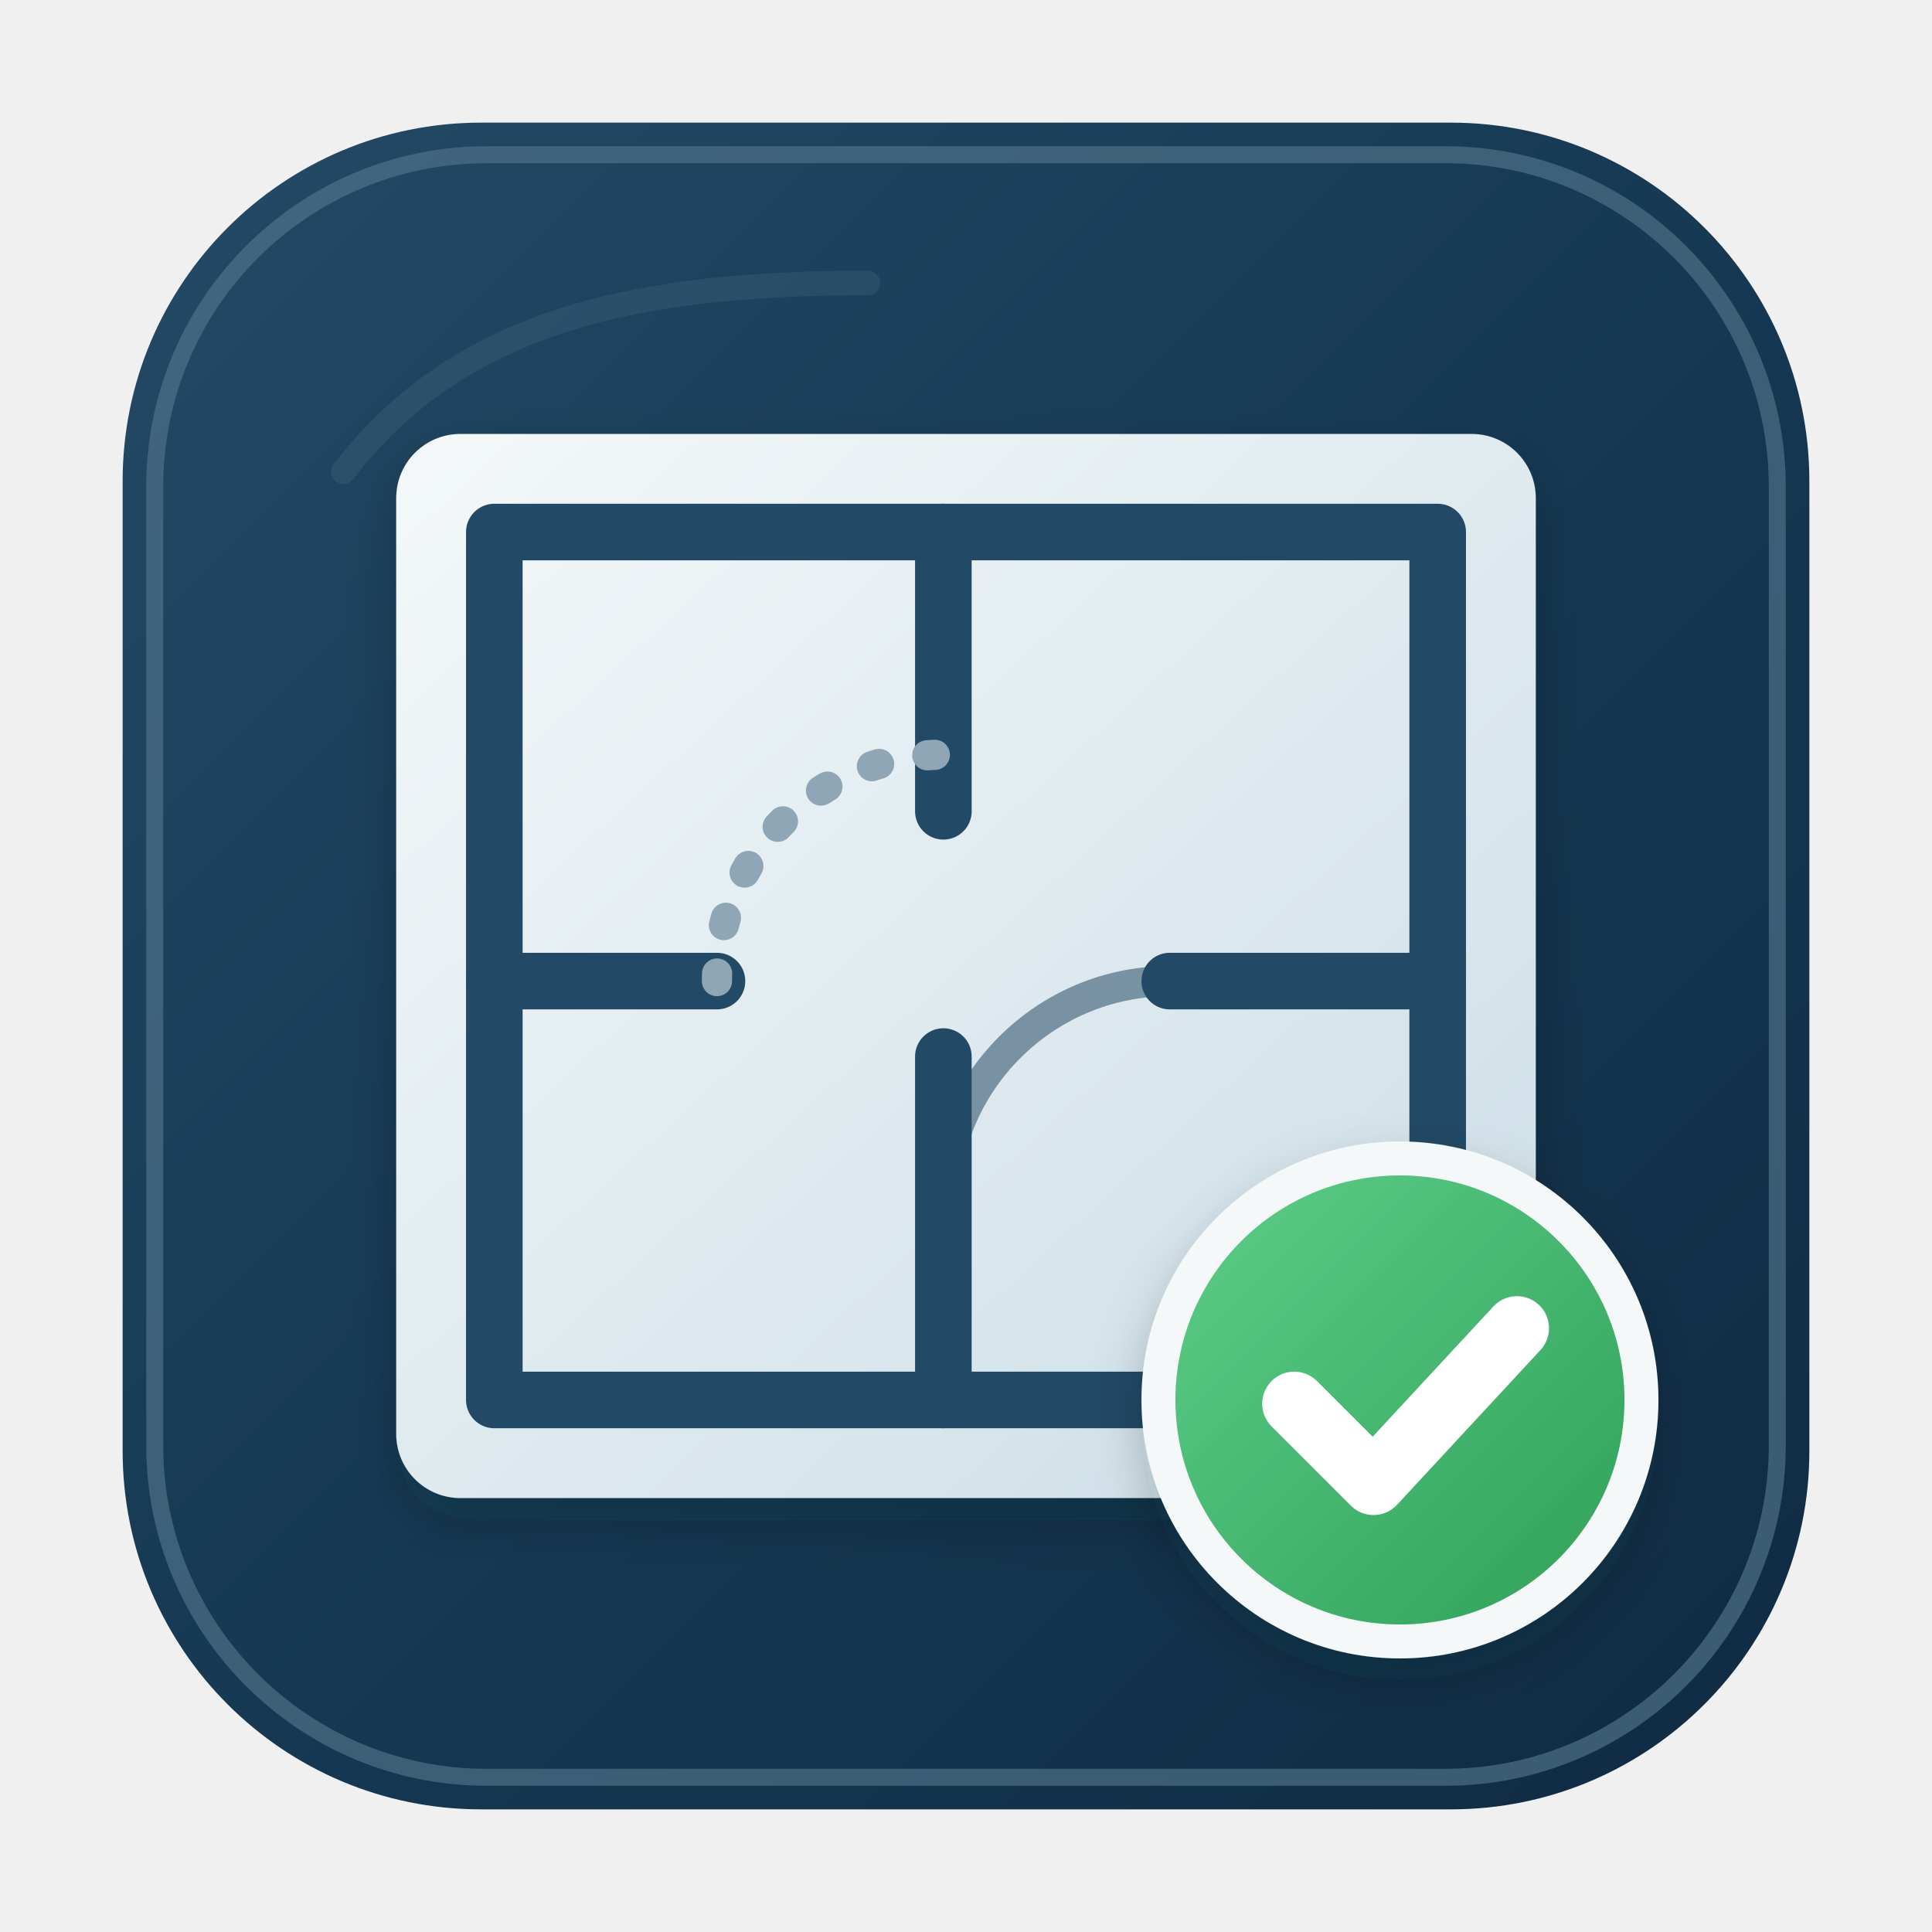
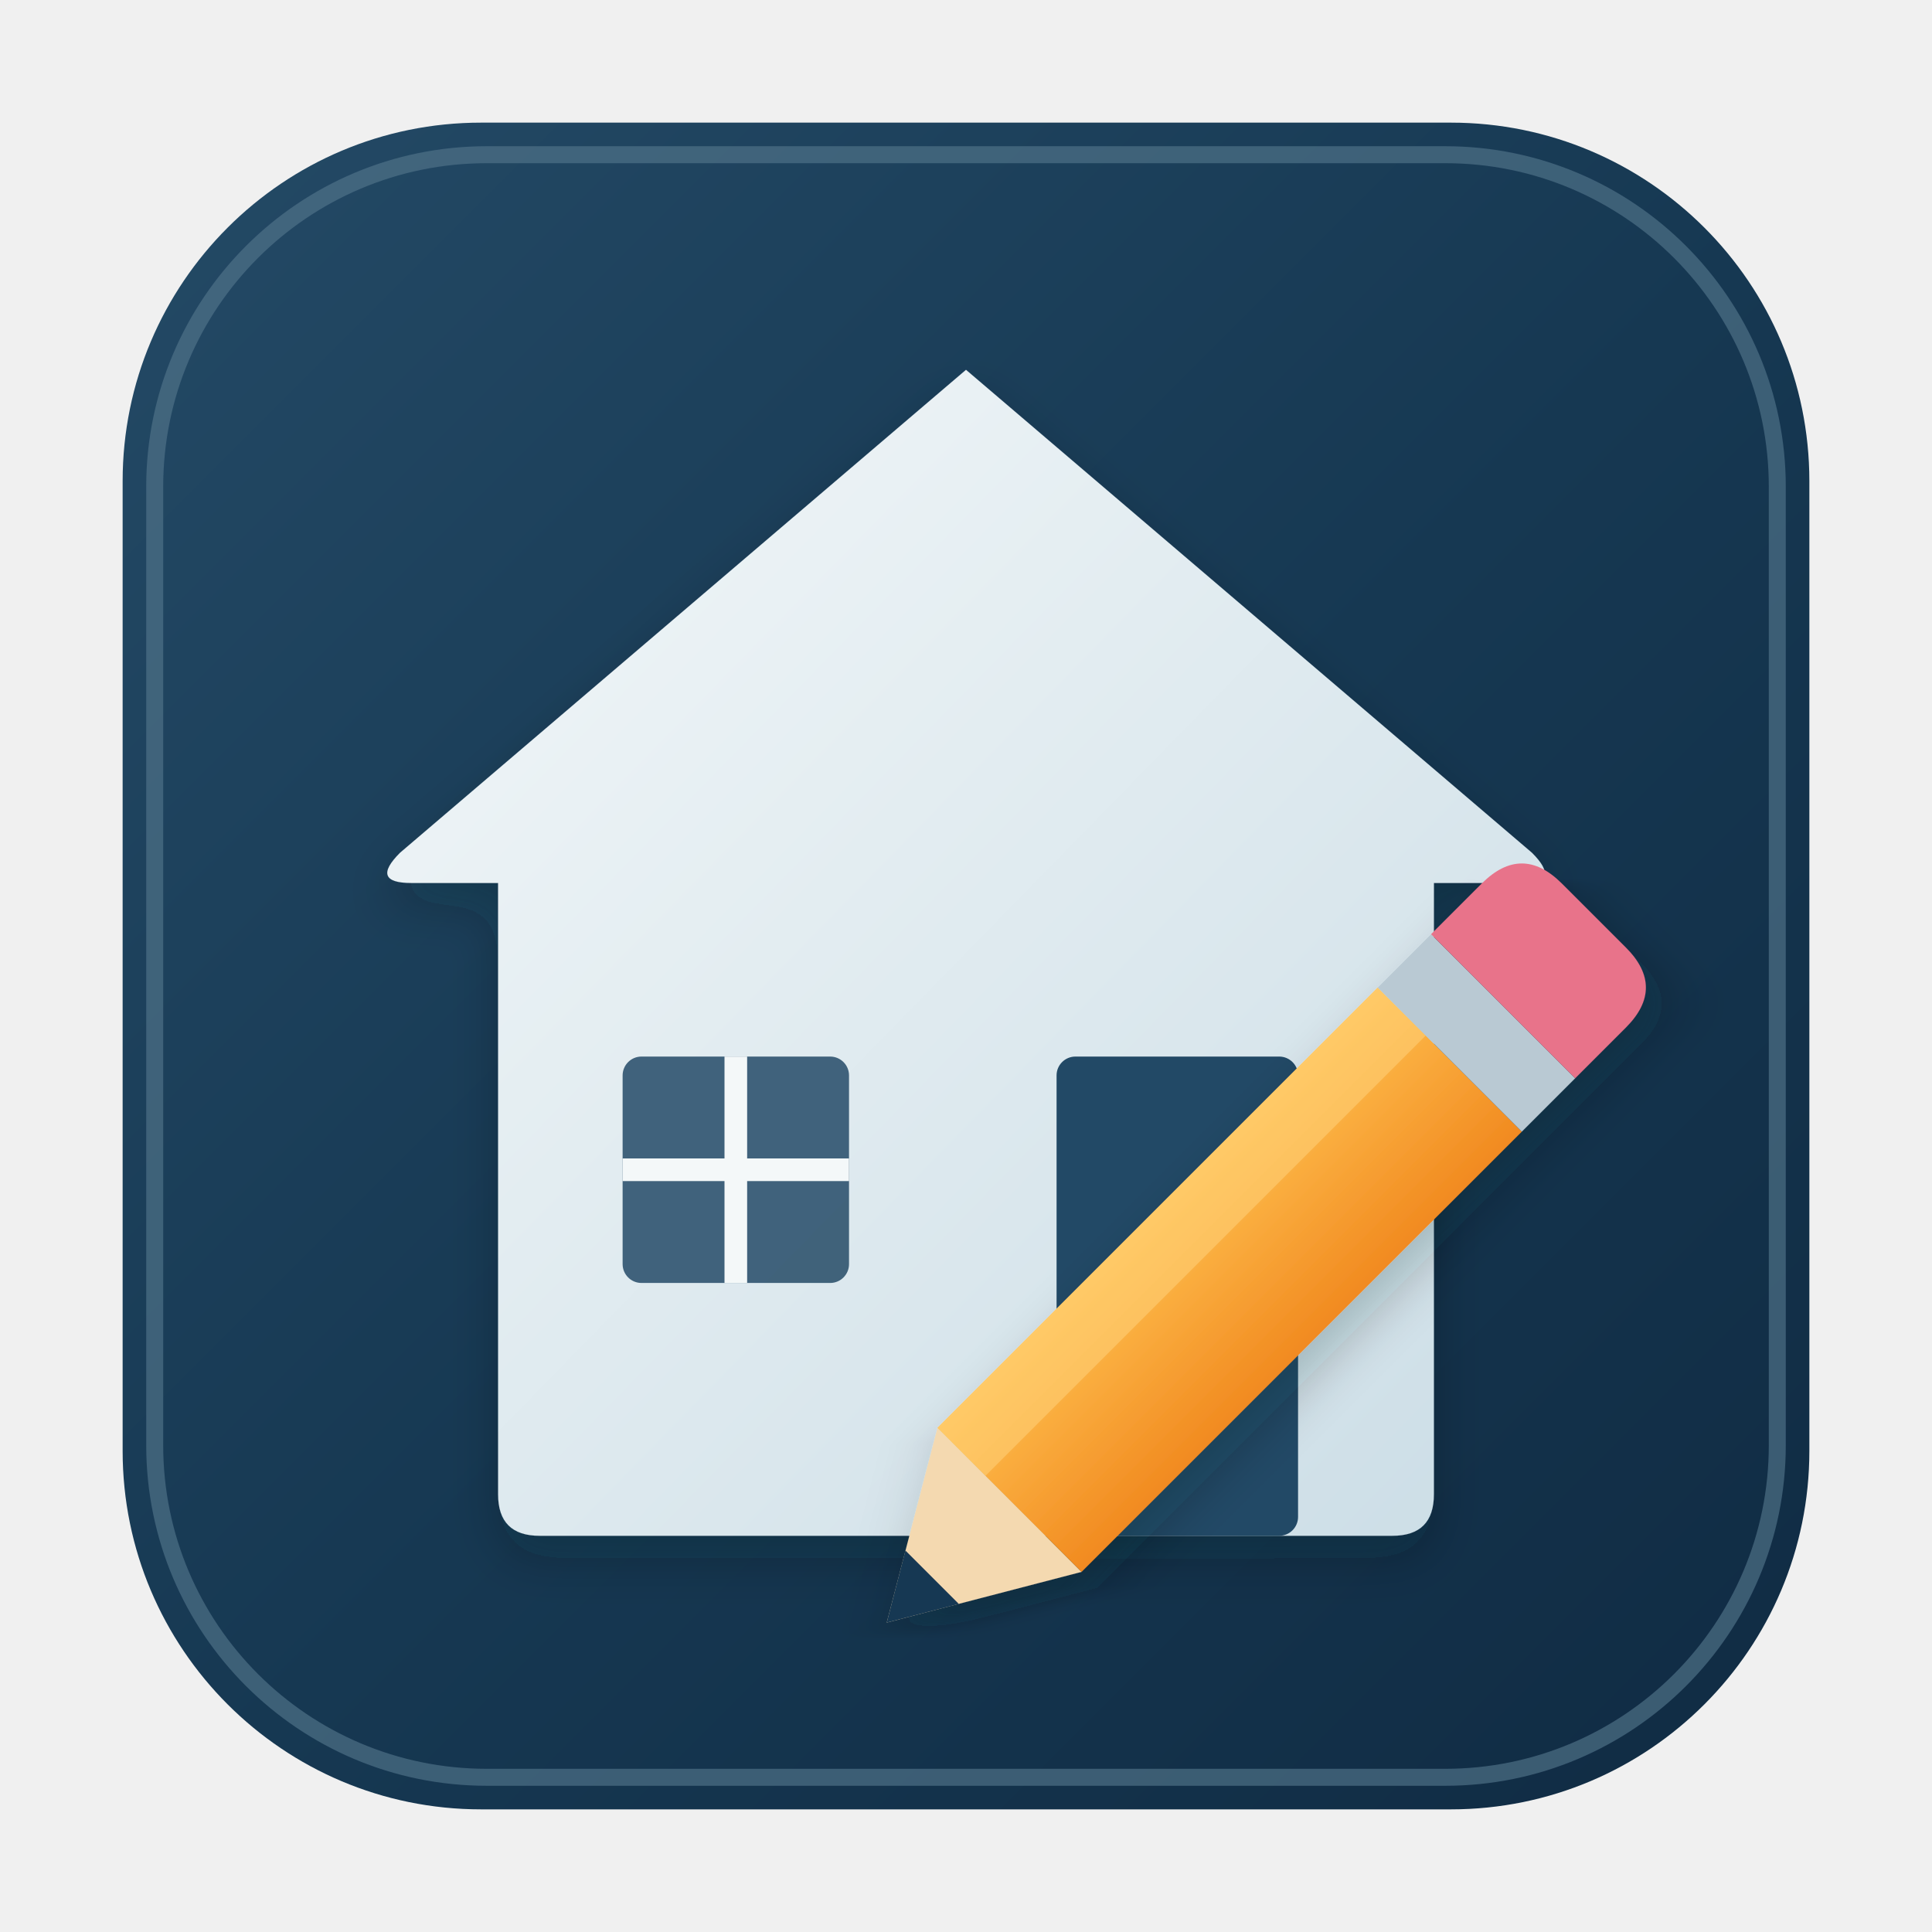
<svg xmlns="http://www.w3.org/2000/svg" width="1024" height="1024" viewBox="0 0 1024 1024">
  <defs>
    <linearGradient id="tile" x1="0" y1="0" x2="1" y2="1">
      <stop offset="0" stop-color="#244A66" />
      <stop offset="0.52" stop-color="#163852" />
      <stop offset="1" stop-color="#102B43" />
    </linearGradient>
    <linearGradient id="paper" x1="0" y1="0" x2="1" y2="1">
      <stop offset="0" stop-color="#F4F8F9" />
      <stop offset="1" stop-color="#CBDDE6" />
    </linearGradient>
    <linearGradient id="orange" x1="0" y1="0" x2="0" y2="1">
      <stop offset="0" stop-color="#FFC04F" />
      <stop offset="1" stop-color="#F18A20" />
    </linearGradient>
-     <linearGradient id="green" x1="0" y1="0" x2="1" y2="1">
-       <stop offset="0" stop-color="#5FD08A" />
-       <stop offset="1" stop-color="#2E9E57" />
-     </linearGradient>
    <filter id="shadow" x="-25%" y="-25%" width="150%" height="160%">
      <feDropShadow dx="0" dy="12" stdDeviation="13" flood-color="#041D2E" flood-opacity="0.23" />
    </filter>
  </defs>
  <rect x="65" y="65" width="894" height="894" rx="190" fill="url(#tile)" />
  <rect x="82" y="82" width="860" height="860" rx="176" fill="none" stroke="#52748B" stroke-width="9" opacity=".65" />
-   <path d="M182 250 C245 168 341 150 460 150" fill="none" stroke="#8EB1C4" stroke-opacity=".11" stroke-width="13" stroke-linecap="round" />
  <g filter="url(#shadow)">
-     <rect x="210" y="230" width="604" height="564" rx="34" fill="url(#paper)" />
-     <g fill="none" stroke="#244A66" stroke-width="30" stroke-linecap="round" stroke-linejoin="round">
-       <path d="M262 282 H762 V742 H262 Z" />
-       <path d="M500 282 V430" />
-       <path d="M500 560 V742" />
-       <path d="M262 520 H380" />
-       <path d="M620 520 H762" />
-     </g>
-     <path d="M380 520 A120 120 0 0 1 500 400" fill="none" stroke="#8EA6B5" stroke-width="16" stroke-dasharray="4 26" stroke-linecap="round" />
-     <path d="M500 430 V560" fill="none" stroke="url(#orange)" stroke-width="38" stroke-linecap="round" />
-     <path d="M620 520 A120 120 0 0 0 500 640" fill="none" stroke="#244A66" stroke-width="16" stroke-linecap="round" opacity=".55" />
+     <path d="M512 196 L812 452 Q828 468 806 468 H760 V792 Q760 814 738 814 H286 Q264 814 264 792 V468 H218 Q196 468 212 452 Z" fill="url(#paper)" />
+     <rect x="330" y="560" width="120" height="120" rx="10" fill="#244A66" opacity=".85" />
+     <path d="M390 560 V680 M330 620 H450" stroke="#F4F8F9" stroke-width="12" />
+     <rect x="560" y="560" width="128" height="254" rx="10" fill="#244A66" />
+     <circle cx="664" cy="694" r="11" fill="#F4F8F9" />
  </g>
-   <g filter="url(#shadow)">
-     <circle cx="742" cy="742" r="128" fill="url(#green)" stroke="#F4F8F9" stroke-width="18" />
-     <path d="M686 744 L728 786 L804 704" fill="none" stroke="#FFFFFF" stroke-width="34" stroke-linecap="round" stroke-linejoin="round" />
+   <g filter="url(#shadow)" transform="translate(470 860) rotate(-45)">
+     <path d="M0 0 L92 -54 V54 Z" fill="#F4D9B0" />
+     <path d="M0 0 L34 -20 V20 Z" fill="#163852" />
+     <rect x="92" y="-54" width="330" height="108" fill="url(#orange)" />
+     <rect x="92" y="-54" width="330" height="36" fill="#FFD27A" opacity=".55" />
+     <rect x="422" y="-54" width="40" height="108" fill="#B9C9D3" />
+     <path d="M462 -54 H500 Q530 -54 530 -24 V24 Q530 54 500 54 H462 Z" fill="#E8738A" />
  </g>
</svg>
